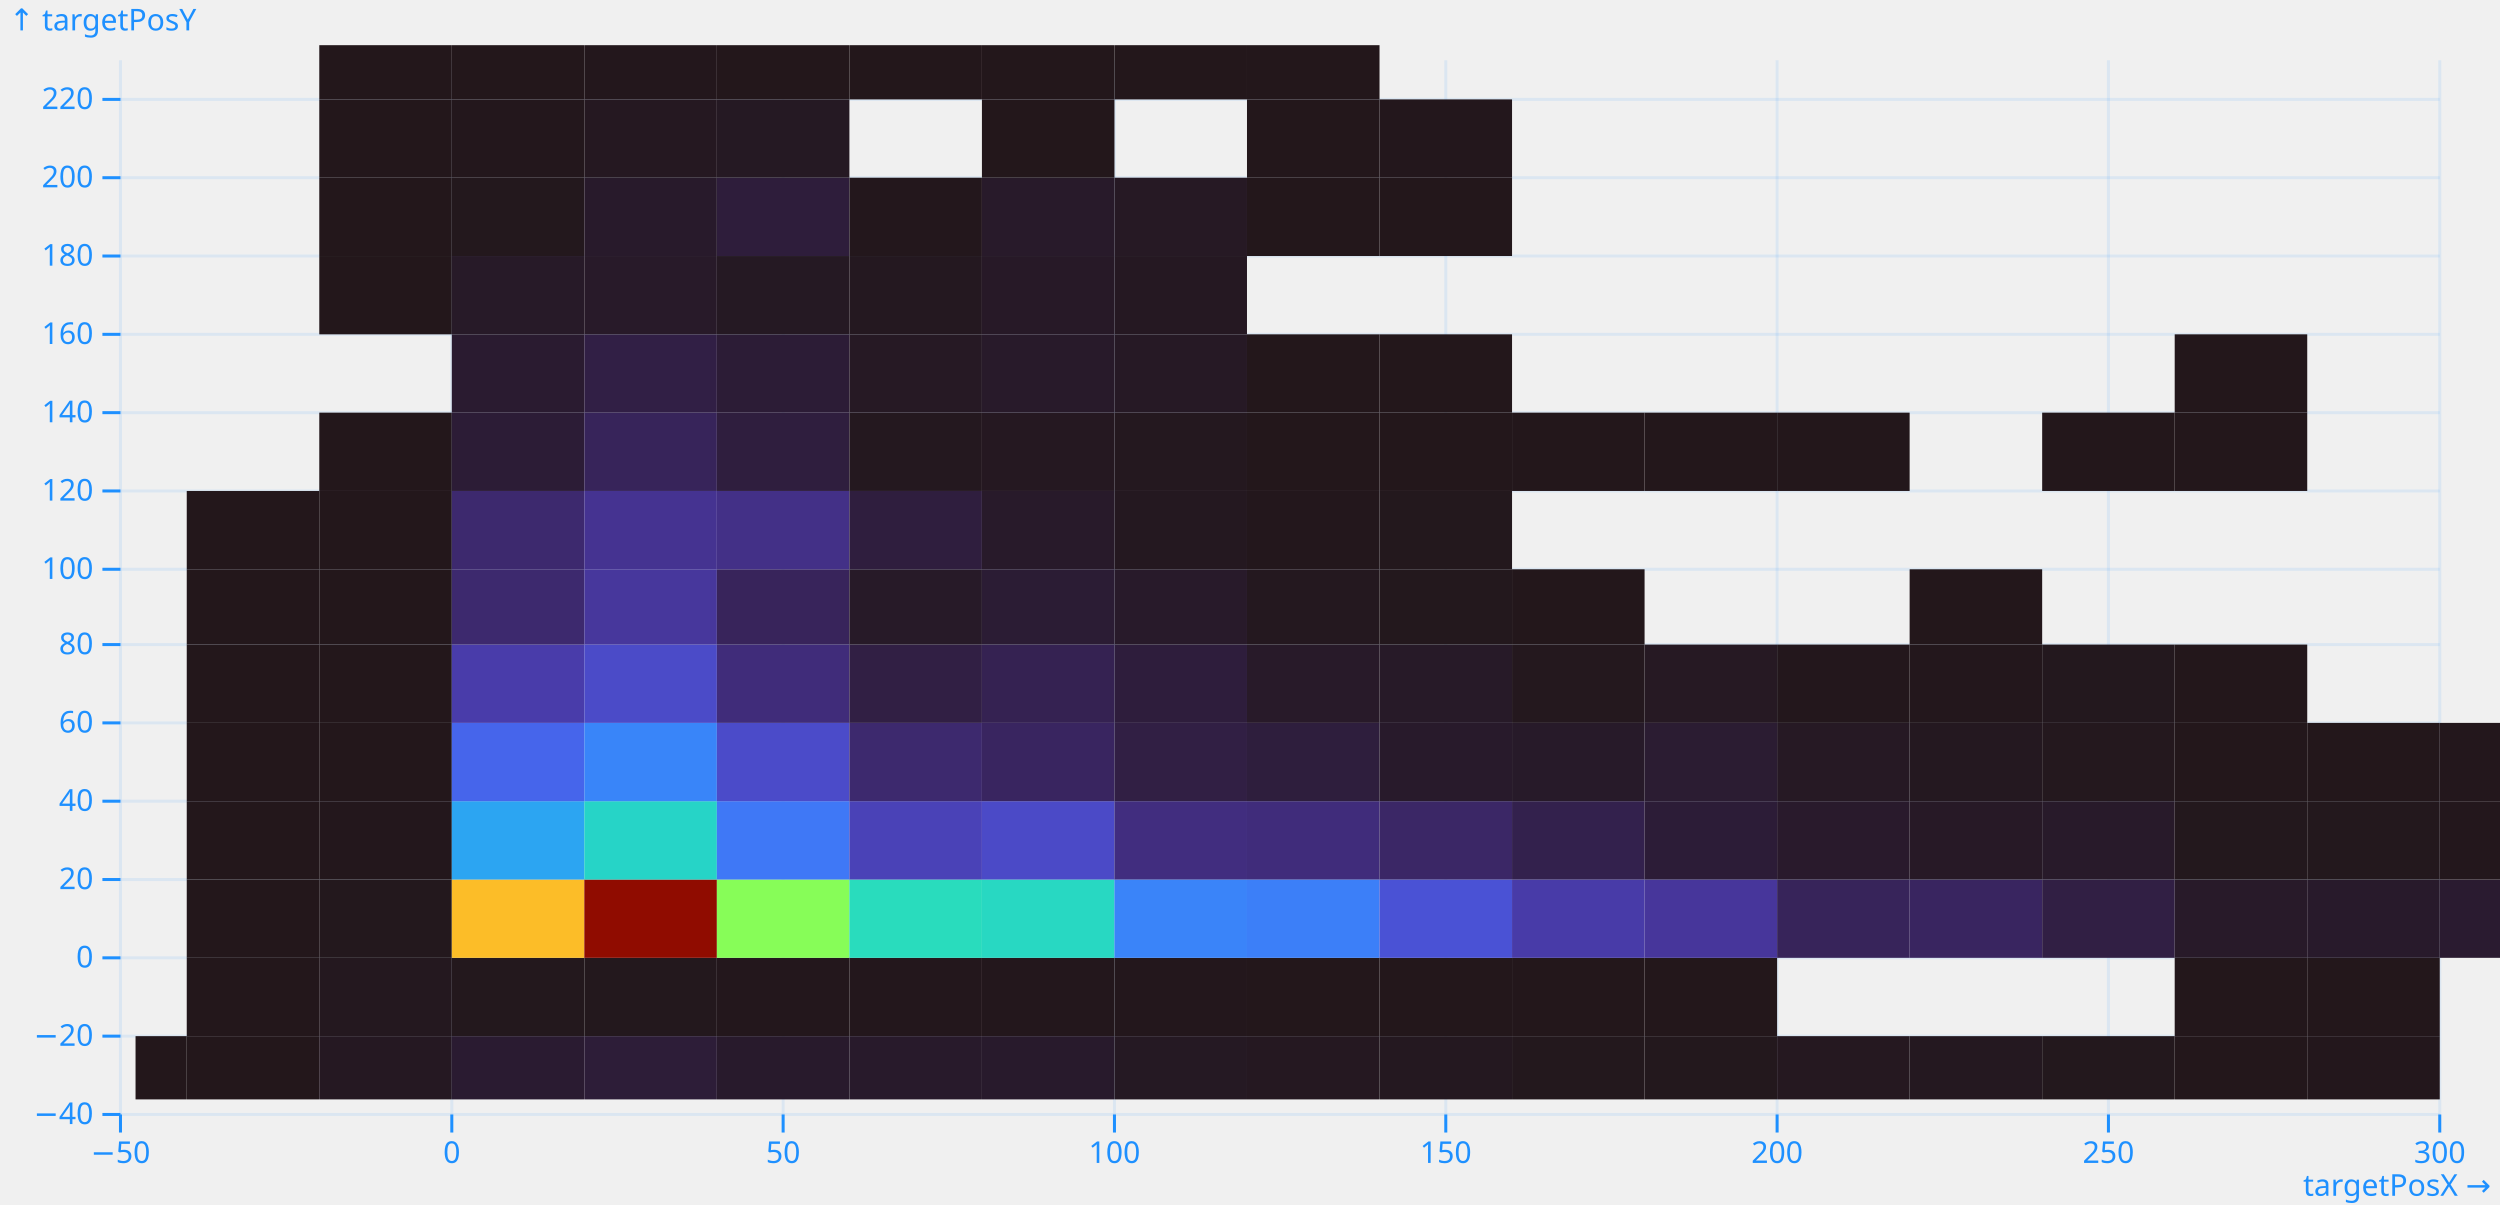
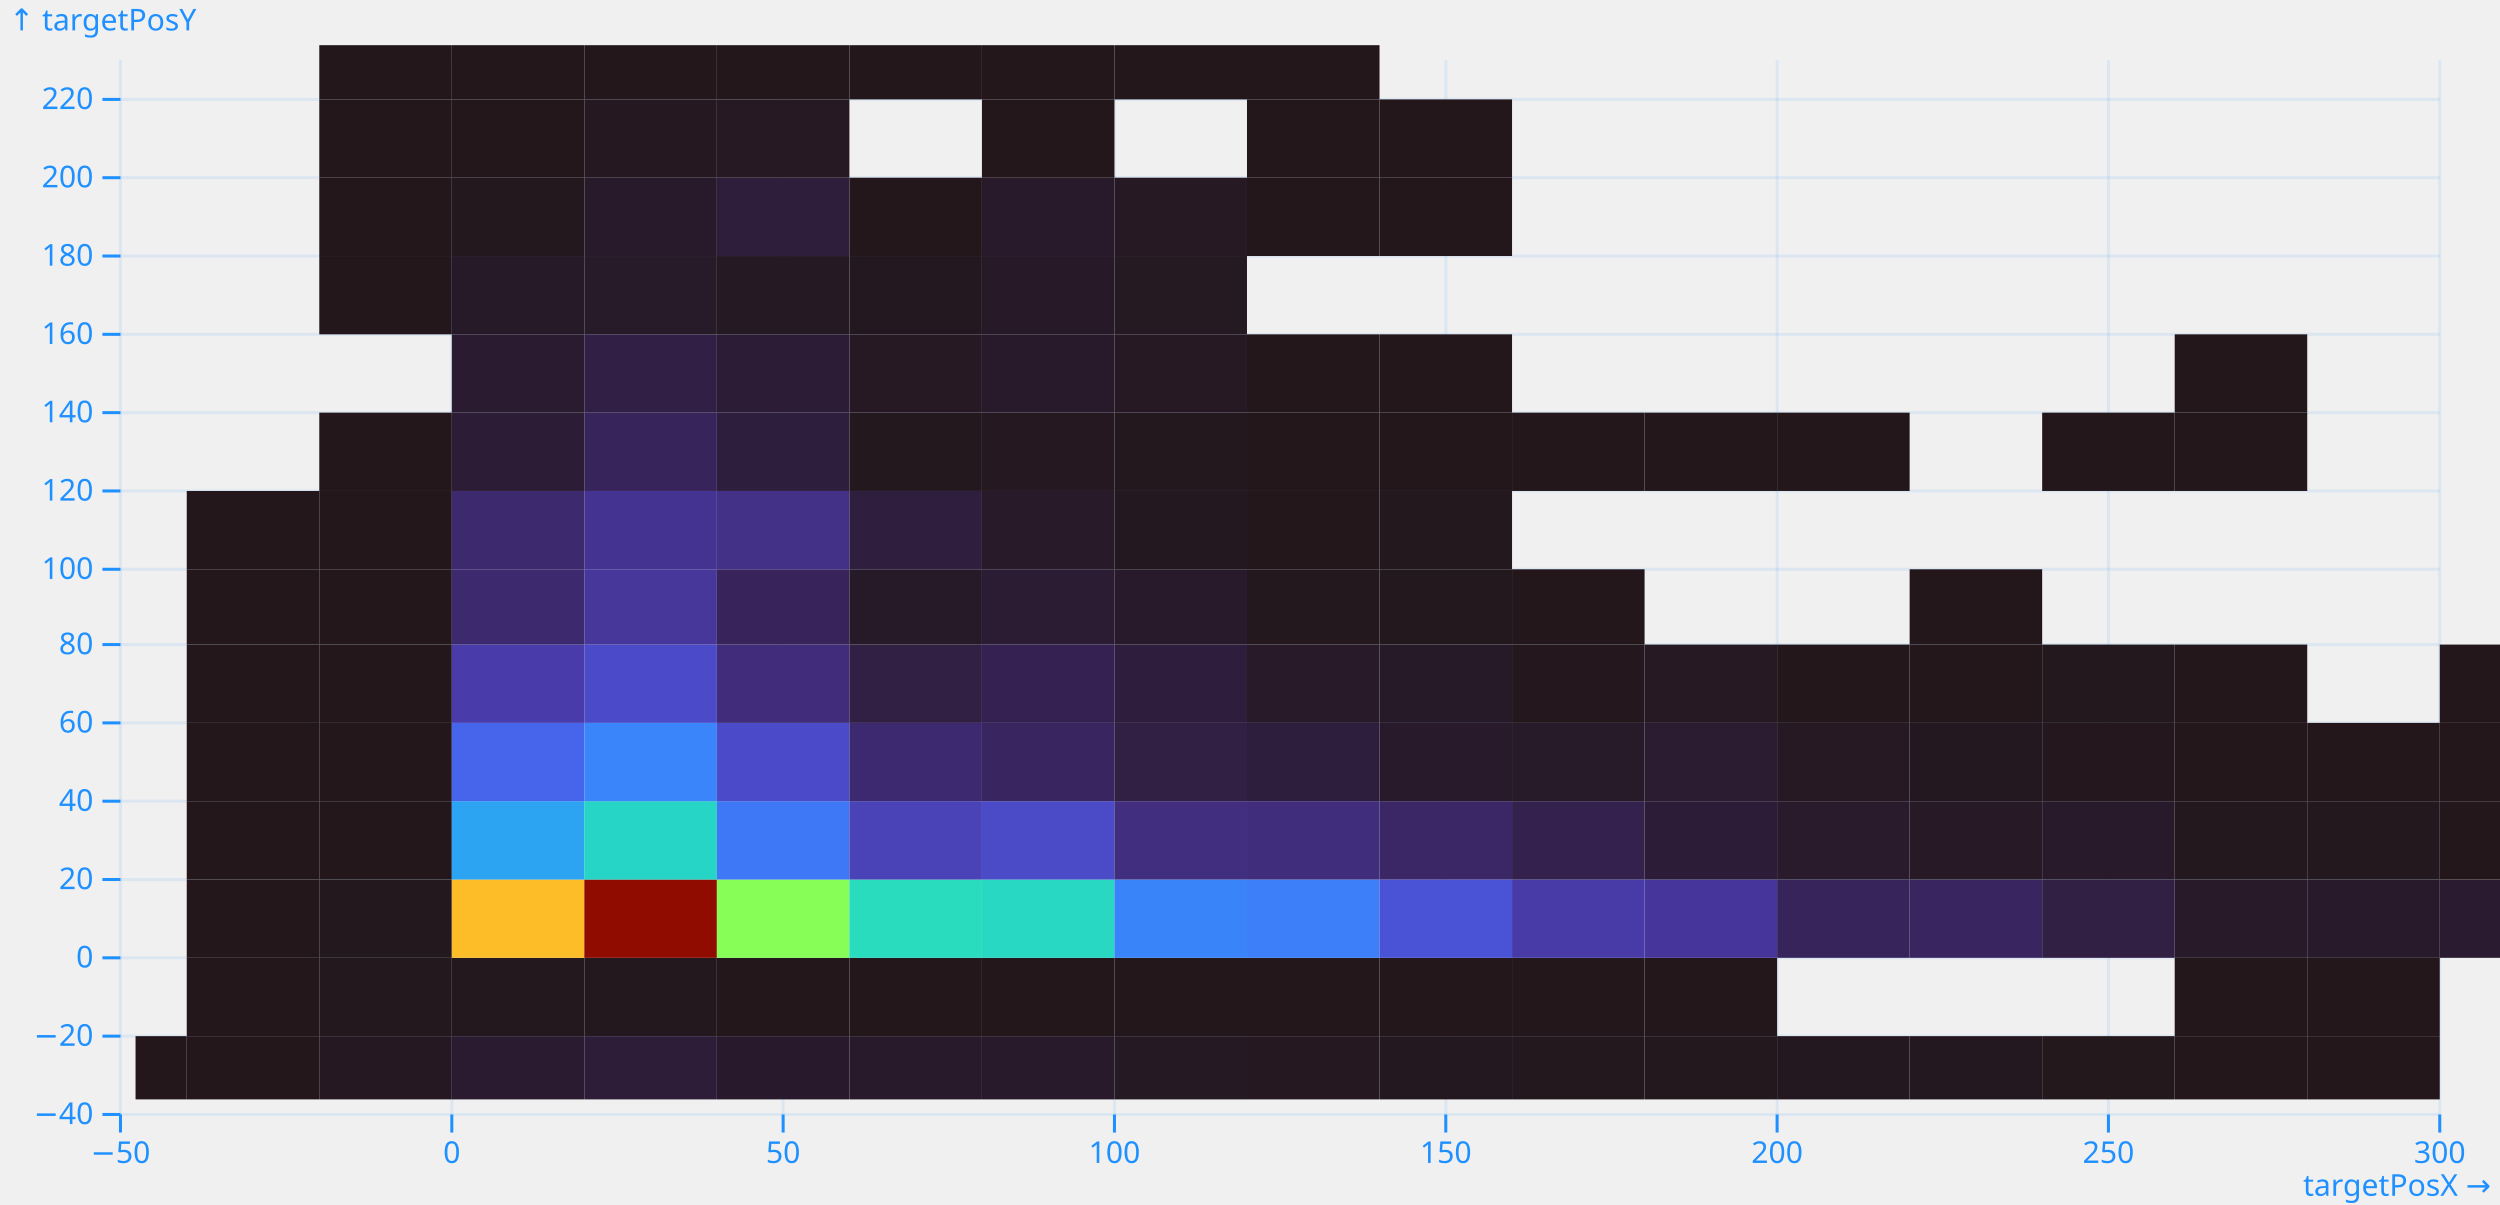
<svg xmlns="http://www.w3.org/2000/svg" class="plot-d6a7b5" fill="currentColor" font-family="system-ui, sans-serif" font-size="10" text-anchor="middle" width="830" height="400" viewBox="0 0 830 400" color="#1e90ff">
  <style>:where(.plot-d6a7b5){--plot-background: white;display:block;height:intrinsic;max-width:100%}:where(.plot-d6a7b5 text),:where(.plot-d6a7b5 tspan){white-space:pre}</style>
  <g aria-label="y-grid" stroke="currentColor" stroke-opacity=".1">
    <line x1="40" x2="810" y1="370" y2="370" />
    <line x1="40" x2="810" y1="344" y2="344" />
    <line x1="40" x2="810" y1="318" y2="318" />
    <line x1="40" x2="810" y1="292" y2="292" />
    <line x1="40" x2="810" y1="266" y2="266" />
    <line x1="40" x2="810" y1="240" y2="240" />
    <line x1="40" x2="810" y1="214" y2="214" />
    <line x1="40" x2="810" y1="189" y2="189" />
    <line x1="40" x2="810" y1="163" y2="163" />
    <line x1="40" x2="810" y1="137" y2="137" />
    <line x1="40" x2="810" y1="111" y2="111" />
    <line x1="40" x2="810" y1="85" y2="85" />
    <line x1="40" x2="810" y1="59" y2="59" />
    <line x1="40" x2="810" y1="33" y2="33" />
  </g>
  <g aria-label="y-axis tick" fill="none" stroke="currentColor">
    <path transform="translate(40,370)" d="M0,0L-6,0" />
    <path transform="translate(40,344)" d="M0,0L-6,0" />
    <path transform="translate(40,318)" d="M0,0L-6,0" />
    <path transform="translate(40,292)" d="M0,0L-6,0" />
    <path transform="translate(40,266)" d="M0,0L-6,0" />
    <path transform="translate(40,240)" d="M0,0L-6,0" />
    <path transform="translate(40,214)" d="M0,0L-6,0" />
    <path transform="translate(40,189)" d="M0,0L-6,0" />
    <path transform="translate(40,163)" d="M0,0L-6,0" />
    <path transform="translate(40,137)" d="M0,0L-6,0" />
    <path transform="translate(40,111)" d="M0,0L-6,0" />
    <path transform="translate(40,85)" d="M0,0L-6,0" />
    <path transform="translate(40,59)" d="M0,0L-6,0" />
    <path transform="translate(40,33)" d="M0,0L-6,0" />
  </g>
  <g aria-label="y-axis tick label" text-anchor="end" font-variant="tabular-nums">
    <text y=".32em" transform="translate(-9,0) translate(40,370)">−40</text>
    <text y=".32em" transform="translate(-9,0) translate(40,344)">−20</text>
    <text y=".32em" transform="translate(-9,0) translate(40,318)">0</text>
    <text y=".32em" transform="translate(-9,0) translate(40,292)">20</text>
    <text y=".32em" transform="translate(-9,0) translate(40,266)">40</text>
    <text y=".32em" transform="translate(-9,0) translate(40,240)">60</text>
    <text y=".32em" transform="translate(-9,0) translate(40,214)">80</text>
    <text y=".32em" transform="translate(-9,0) translate(40,189)">100</text>
    <text y=".32em" transform="translate(-9,0) translate(40,163)">120</text>
    <text y=".32em" transform="translate(-9,0) translate(40,137)">140</text>
    <text y=".32em" transform="translate(-9,0) translate(40,111)">160</text>
    <text y=".32em" transform="translate(-9,0) translate(40,85)">180</text>
    <text y=".32em" transform="translate(-9,0) translate(40,59)">200</text>
    <text y=".32em" transform="translate(-9,0) translate(40,33)">220</text>
  </g>
  <g aria-label="y-axis label" text-anchor="start">
    <text y=".71em" transform="translate(-37,-17) translate(40,20)">↑ targetPosY</text>
  </g>
  <g aria-label="x-grid" stroke="currentColor" stroke-opacity=".1">
    <line x1="40" x2="40" y1="20" y2="370" />
    <line x1="150" x2="150" y1="20" y2="370" />
    <line x1="260" x2="260" y1="20" y2="370" />
    <line x1="370" x2="370" y1="20" y2="370" />
    <line x1="480" x2="480" y1="20" y2="370" />
    <line x1="590" x2="590" y1="20" y2="370" />
    <line x1="700" x2="700" y1="20" y2="370" />
    <line x1="810" x2="810" y1="20" y2="370" />
  </g>
  <g aria-label="x-axis tick" fill="none" stroke="currentColor">
    <path transform="translate(40,370)" d="M0,0L0,6" />
    <path transform="translate(150,370)" d="M0,0L0,6" />
    <path transform="translate(260,370)" d="M0,0L0,6" />
    <path transform="translate(370,370)" d="M0,0L0,6" />
    <path transform="translate(480,370)" d="M0,0L0,6" />
    <path transform="translate(590,370)" d="M0,0L0,6" />
    <path transform="translate(700,370)" d="M0,0L0,6" />
    <path transform="translate(810,370)" d="M0,0L0,6" />
  </g>
  <g aria-label="x-axis tick label" font-variant="tabular-nums">
    <text y=".71em" transform="translate(0,9) translate(40,370)">−50</text>
    <text y=".71em" transform="translate(0,9) translate(150,370)">0</text>
    <text y=".71em" transform="translate(0,9) translate(260,370)">50</text>
    <text y=".71em" transform="translate(0,9) translate(370,370)">100</text>
    <text y=".71em" transform="translate(0,9) translate(480,370)">150</text>
    <text y=".71em" transform="translate(0,9) translate(590,370)">200</text>
    <text y=".71em" transform="translate(0,9) translate(700,370)">250</text>
    <text y=".71em" transform="translate(0,9) translate(810,370)">300</text>
  </g>
  <g aria-label="x-axis label" text-anchor="end">
    <text transform="translate(17,27) translate(810,370)">targetPosX →</text>
  </g>
  <g aria-label="rect" mask="url(#Mask)">
    <rect x="-3898" y="2963" width="44" height="26" fill="#23171B" />
    <rect x="18" y="370" width="44" height="26" fill="#23171B" />
    <rect x="18" y="344" width="44" height="26" fill="#23171B" />
    <rect x="62" y="370" width="44" height="26" fill="#23171B" />
    <rect x="62" y="344" width="44" height="26" fill="#23171B" />
    <rect x="62" y="318" width="44" height="26" fill="#23171B" />
    <rect x="62" y="292" width="44" height="26" fill="#23171B" />
    <rect x="62" y="266" width="44" height="26" fill="#23171B" />
    <rect x="62" y="240" width="44" height="26" fill="#23171B" />
    <rect x="62" y="214" width="44" height="26" fill="#23171B" />
    <rect x="62" y="189" width="44" height="25" fill="#23171B" />
    <rect x="62" y="163" width="44" height="26" fill="#23171B" />
    <rect x="106" y="370" width="44" height="26" fill="#23171C" />
    <rect x="106" y="344" width="44" height="26" fill="#251822" />
    <rect x="106" y="318" width="44" height="26" fill="#24181F" />
    <rect x="106" y="292" width="44" height="26" fill="#23181D" />
    <rect x="106" y="266" width="44" height="26" fill="#23171C" />
    <rect x="106" y="240" width="44" height="26" fill="#23171B" />
    <rect x="106" y="214" width="44" height="26" fill="#23171B" />
    <rect x="106" y="189" width="44" height="25" fill="#23171B" />
    <rect x="106" y="163" width="44" height="26" fill="#23171B" />
    <rect x="106" y="137" width="44" height="26" fill="#23171B" />
    <rect x="106" y="85" width="44" height="26" fill="#23171B" />
    <rect x="106" y="59" width="44" height="26" fill="#23171B" />
    <rect x="106" y="33" width="44" height="26" fill="#23171B" />
    <rect x="106" y="7" width="44" height="26" fill="#23171B" />
    <rect x="150" y="370" width="44" height="26" fill="#23171C" />
    <rect x="150" y="344" width="44" height="26" fill="#2A1B31" />
    <rect x="150" y="318" width="44" height="26" fill="#23181D" />
    <rect x="150" y="292" width="44" height="26" fill="#FCBD28" />
-     <rect x="150" y="266" width="44" height="26" fill="#2CA5F2" />
-     <rect x="150" y="240" width="44" height="26" fill="#4665EB" />
+     <rect x="150" y="266" width="44" height="26" fill="#2CA4F2" />
+     <rect x="150" y="240" width="44" height="26" fill="#4665EA" />
    <rect x="150" y="214" width="44" height="26" fill="#493CAA" />
    <rect x="150" y="189" width="44" height="25" fill="#3D296E" />
    <rect x="150" y="163" width="44" height="26" fill="#3D296E" />
    <rect x="150" y="137" width="44" height="26" fill="#2C1C36" />
    <rect x="150" y="111" width="44" height="26" fill="#2A1B30" />
    <rect x="150" y="85" width="44" height="26" fill="#271A28" />
    <rect x="150" y="59" width="44" height="26" fill="#23181D" />
    <rect x="150" y="33" width="44" height="26" fill="#23171C" />
    <rect x="150" y="7" width="44" height="26" fill="#23171B" />
    <rect x="150" y="-19" width="44" height="26" fill="#23181C" />
    <rect x="150" y="-45" width="44" height="26" fill="#23171C" />
    <rect x="150" y="-71" width="44" height="26" fill="#23171B" />
    <rect x="150" y="-123" width="44" height="26" fill="#23171B" />
    <rect x="150" y="-200" width="44" height="26" fill="#23171B" />
    <rect x="194" y="448" width="44" height="26" fill="#23171B" />
    <rect x="194" y="370" width="44" height="26" fill="#23171C" />
    <rect x="194" y="344" width="44" height="26" fill="#2D1D38" />
    <rect x="194" y="318" width="44" height="26" fill="#23181D" />
    <rect x="194" y="292" width="44" height="26" fill="#900C00" />
-     <rect x="194" y="266" width="44" height="26" fill="#26D4C7" />
-     <rect x="194" y="240" width="44" height="26" fill="#3985F9" />
-     <rect x="194" y="214" width="44" height="26" fill="#4B4BC8" />
-     <rect x="194" y="189" width="44" height="25" fill="#47379C" />
+     <rect x="194" y="266" width="44" height="26" fill="#26D5C6" />
+     <rect x="194" y="240" width="44" height="26" fill="#3A85F9" />
+     <rect x="194" y="214" width="44" height="26" fill="#4B4BC9" />
+     <rect x="194" y="189" width="44" height="25" fill="#47379B" />
    <rect x="194" y="163" width="44" height="26" fill="#453391" />
    <rect x="194" y="137" width="44" height="26" fill="#37245A" />
    <rect x="194" y="111" width="44" height="26" fill="#311F45" />
-     <rect x="194" y="85" width="44" height="26" fill="#281A29" />
+     <rect x="194" y="85" width="44" height="26" fill="#271A29" />
    <rect x="194" y="59" width="44" height="26" fill="#281A2B" />
    <rect x="194" y="33" width="44" height="26" fill="#251821" />
    <rect x="194" y="7" width="44" height="26" fill="#23171C" />
    <rect x="194" y="-19" width="44" height="26" fill="#23171C" />
    <rect x="194" y="-45" width="44" height="26" fill="#23181C" />
    <rect x="194" y="-71" width="44" height="26" fill="#23171C" />
    <rect x="194" y="-97" width="44" height="26" fill="#23171B" />
    <rect x="194" y="-149" width="44" height="26" fill="#23171B" />
    <rect x="194" y="-174" width="44" height="25" fill="#23171B" />
    <rect x="194" y="-200" width="44" height="26" fill="#23171B" />
    <rect x="194" y="-563" width="44" height="26" fill="#23171B" />
    <rect x="194" y="-641" width="44" height="26" fill="#23171B" />
    <rect x="238" y="370" width="44" height="26" fill="#23171C" />
    <rect x="238" y="344" width="44" height="26" fill="#281A2C" />
    <rect x="238" y="318" width="44" height="26" fill="#23171C" />
    <rect x="238" y="292" width="44" height="26" fill="#87FD58" />
    <rect x="238" y="266" width="44" height="26" fill="#3F78F6" />
    <rect x="238" y="240" width="44" height="26" fill="#4B4BC9" />
    <rect x="238" y="214" width="44" height="26" fill="#402C7A" />
    <rect x="238" y="189" width="44" height="25" fill="#38245B" />
    <rect x="238" y="163" width="44" height="26" fill="#433087" />
-     <rect x="238" y="137" width="44" height="26" fill="#2F1E3E" />
+     <rect x="238" y="137" width="44" height="26" fill="#2E1E3D" />
    <rect x="238" y="111" width="44" height="26" fill="#2C1C36" />
    <rect x="238" y="85" width="44" height="26" fill="#251923" />
    <rect x="238" y="59" width="44" height="26" fill="#2E1D3B" />
-     <rect x="238" y="33" width="44" height="26" fill="#251923" />
+     <rect x="238" y="33" width="44" height="26" fill="#261923" />
    <rect x="238" y="7" width="44" height="26" fill="#23171B" />
    <rect x="238" y="-19" width="44" height="26" fill="#23171B" />
    <rect x="238" y="-45" width="44" height="26" fill="#23171B" />
    <rect x="238" y="-71" width="44" height="26" fill="#23171B" />
    <rect x="282" y="370" width="44" height="26" fill="#23171C" />
    <rect x="282" y="344" width="44" height="26" fill="#281A2B" />
    <rect x="282" y="318" width="44" height="26" fill="#23171C" />
    <rect x="282" y="292" width="44" height="26" fill="#29DCBD" />
    <rect x="282" y="266" width="44" height="26" fill="#4A42B7" />
-     <rect x="282" y="240" width="44" height="26" fill="#3D296E" />
+     <rect x="282" y="240" width="44" height="26" fill="#3D296F" />
    <rect x="282" y="214" width="44" height="26" fill="#311F44" />
    <rect x="282" y="189" width="44" height="25" fill="#271A28" />
    <rect x="282" y="163" width="44" height="26" fill="#2F1E3E" />
    <rect x="282" y="137" width="44" height="26" fill="#24181F" />
    <rect x="282" y="111" width="44" height="26" fill="#261924" />
    <rect x="282" y="85" width="44" height="26" fill="#241820" />
    <rect x="282" y="59" width="44" height="26" fill="#23171C" />
    <rect x="282" y="7" width="44" height="26" fill="#23171B" />
    <rect x="282" y="-19" width="44" height="26" fill="#23171B" />
    <rect x="326" y="448" width="44" height="26" fill="#23171B" />
    <rect x="326" y="370" width="44" height="26" fill="#23171C" />
-     <rect x="326" y="344" width="44" height="26" fill="#281A2C" />
+     <rect x="326" y="344" width="44" height="26" fill="#281A2B" />
    <rect x="326" y="318" width="44" height="26" fill="#23171C" />
    <rect x="326" y="292" width="44" height="26" fill="#28D8C2" />
    <rect x="326" y="266" width="44" height="26" fill="#4B4AC7" />
    <rect x="326" y="240" width="44" height="26" fill="#392560" />
    <rect x="326" y="214" width="44" height="26" fill="#352252" />
    <rect x="326" y="189" width="44" height="25" fill="#2B1C34" />
-     <rect x="326" y="163" width="44" height="26" fill="#281A2A" />
+     <rect x="326" y="163" width="44" height="26" fill="#281A29" />
    <rect x="326" y="137" width="44" height="26" fill="#251821" />
    <rect x="326" y="111" width="44" height="26" fill="#281A2A" />
    <rect x="326" y="85" width="44" height="26" fill="#271927" />
    <rect x="326" y="59" width="44" height="26" fill="#281A2A" />
    <rect x="326" y="33" width="44" height="26" fill="#23171B" />
    <rect x="326" y="7" width="44" height="26" fill="#23171B" />
    <rect x="326" y="-45" width="44" height="26" fill="#23171B" />
    <rect x="326" y="-71" width="44" height="26" fill="#23171B" />
    <rect x="370" y="370" width="44" height="26" fill="#23171C" />
    <rect x="370" y="344" width="44" height="26" fill="#251923" />
    <rect x="370" y="318" width="44" height="26" fill="#23171C" />
    <rect x="370" y="292" width="44" height="26" fill="#3A84F9" />
-     <rect x="370" y="266" width="44" height="26" fill="#412D7F" />
+     <rect x="370" y="266" width="44" height="26" fill="#412E7F" />
    <rect x="370" y="240" width="44" height="26" fill="#311F44" />
    <rect x="370" y="214" width="44" height="26" fill="#2E1D3C" />
    <rect x="370" y="189" width="44" height="25" fill="#281A2A" />
    <rect x="370" y="163" width="44" height="26" fill="#241820" />
    <rect x="370" y="137" width="44" height="26" fill="#24181F" />
-     <rect x="370" y="111" width="44" height="26" fill="#261925" />
-     <rect x="370" y="85" width="44" height="26" fill="#251822" />
+     <rect x="370" y="111" width="44" height="26" fill="#261924" />
+     <rect x="370" y="85" width="44" height="26" fill="#251922" />
    <rect x="370" y="59" width="44" height="26" fill="#261924" />
    <rect x="370" y="7" width="44" height="26" fill="#23171B" />
    <rect x="370" y="-45" width="44" height="26" fill="#23171B" />
    <rect x="414" y="370" width="44" height="26" fill="#23171B" />
    <rect x="414" y="344" width="44" height="26" fill="#251821" />
    <rect x="414" y="318" width="44" height="26" fill="#23171B" />
    <rect x="414" y="292" width="44" height="26" fill="#3C7FF8" />
-     <rect x="414" y="266" width="44" height="26" fill="#402C7B" />
+     <rect x="414" y="266" width="44" height="26" fill="#402D7C" />
    <rect x="414" y="240" width="44" height="26" fill="#2E1E3D" />
    <rect x="414" y="214" width="44" height="26" fill="#281A29" />
    <rect x="414" y="189" width="44" height="25" fill="#24181F" />
    <rect x="414" y="163" width="44" height="26" fill="#23171C" />
    <rect x="414" y="137" width="44" height="26" fill="#23171B" />
    <rect x="414" y="111" width="44" height="26" fill="#23171B" />
    <rect x="414" y="59" width="44" height="26" fill="#23171B" />
    <rect x="414" y="33" width="44" height="26" fill="#23171B" />
    <rect x="414" y="7" width="44" height="26" fill="#23171B" />
    <rect x="458" y="370" width="44" height="26" fill="#23171B" />
    <rect x="458" y="344" width="44" height="26" fill="#241820" />
    <rect x="458" y="318" width="44" height="26" fill="#23171B" />
    <rect x="458" y="292" width="44" height="26" fill="#4A52D5" />
    <rect x="458" y="266" width="44" height="26" fill="#3B2766" />
    <rect x="458" y="240" width="44" height="26" fill="#281A2B" />
    <rect x="458" y="214" width="44" height="26" fill="#271A28" />
    <rect x="458" y="189" width="44" height="25" fill="#23181D" />
    <rect x="458" y="163" width="44" height="26" fill="#23181D" />
    <rect x="458" y="137" width="44" height="26" fill="#23171B" />
    <rect x="458" y="111" width="44" height="26" fill="#23171B" />
    <rect x="458" y="59" width="44" height="26" fill="#23171B" />
    <rect x="458" y="33" width="44" height="26" fill="#23171C" />
    <rect x="502" y="370" width="44" height="26" fill="#23171B" />
    <rect x="502" y="344" width="44" height="26" fill="#23181D" />
    <rect x="502" y="318" width="44" height="26" fill="#23171B" />
-     <rect x="502" y="292" width="44" height="26" fill="#483BA8" />
-     <rect x="502" y="266" width="44" height="26" fill="#33214D" />
+     <rect x="502" y="292" width="44" height="26" fill="#483BA7" />
+     <rect x="502" y="266" width="44" height="26" fill="#34214D" />
    <rect x="502" y="240" width="44" height="26" fill="#271A29" />
    <rect x="502" y="214" width="44" height="26" fill="#24181E" />
    <rect x="502" y="189" width="44" height="25" fill="#23171B" />
    <rect x="502" y="137" width="44" height="26" fill="#23171B" />
    <rect x="546" y="344" width="44" height="26" fill="#23181D" />
    <rect x="546" y="318" width="44" height="26" fill="#23171B" />
-     <rect x="546" y="292" width="44" height="26" fill="#47369B" />
+     <rect x="546" y="292" width="44" height="26" fill="#46369B" />
    <rect x="546" y="266" width="44" height="26" fill="#2C1C37" />
    <rect x="546" y="240" width="44" height="26" fill="#2B1C32" />
    <rect x="546" y="214" width="44" height="26" fill="#261923" />
    <rect x="546" y="137" width="44" height="26" fill="#23171B" />
    <rect x="590" y="370" width="44" height="26" fill="#23171B" />
-     <rect x="590" y="344" width="44" height="26" fill="#251820" />
-     <rect x="590" y="292" width="44" height="26" fill="#37245A" />
+     <rect x="590" y="344" width="44" height="26" fill="#241820" />
+     <rect x="590" y="292" width="44" height="26" fill="#37245B" />
    <rect x="590" y="266" width="44" height="26" fill="#291A2C" />
    <rect x="590" y="240" width="44" height="26" fill="#261924" />
    <rect x="590" y="214" width="44" height="26" fill="#23171C" />
    <rect x="590" y="137" width="44" height="26" fill="#23171B" />
    <rect x="634" y="370" width="44" height="26" fill="#23171B" />
    <rect x="634" y="344" width="44" height="26" fill="#241820" />
    <rect x="634" y="292" width="44" height="26" fill="#392560" />
    <rect x="634" y="266" width="44" height="26" fill="#271926" />
    <rect x="634" y="240" width="44" height="26" fill="#241820" />
    <rect x="634" y="214" width="44" height="26" fill="#23171C" />
    <rect x="634" y="189" width="44" height="25" fill="#23171B" />
-     <rect x="678" y="344" width="44" height="26" fill="#23181D" />
+     <rect x="678" y="344" width="44" height="26" fill="#23181C" />
    <rect x="678" y="292" width="44" height="26" fill="#311F44" />
    <rect x="678" y="266" width="44" height="26" fill="#281A2A" />
    <rect x="678" y="240" width="44" height="26" fill="#24181E" />
    <rect x="678" y="214" width="44" height="26" fill="#23181E" />
    <rect x="678" y="137" width="44" height="26" fill="#23171B" />
    <rect x="722" y="344" width="44" height="26" fill="#23171B" />
    <rect x="722" y="318" width="44" height="26" fill="#23171B" />
    <rect x="722" y="292" width="44" height="26" fill="#281A29" />
    <rect x="722" y="266" width="44" height="26" fill="#23181D" />
    <rect x="722" y="240" width="44" height="26" fill="#23171B" />
    <rect x="722" y="214" width="44" height="26" fill="#23171B" />
    <rect x="722" y="137" width="44" height="26" fill="#23171B" />
    <rect x="722" y="111" width="44" height="26" fill="#23171B" />
    <rect x="766" y="344" width="44" height="26" fill="#23171C" />
    <rect x="766" y="318" width="44" height="26" fill="#23171B" />
    <rect x="766" y="292" width="44" height="26" fill="#281A2B" />
    <rect x="766" y="266" width="44" height="26" fill="#23181D" />
    <rect x="766" y="240" width="44" height="26" fill="#23171B" />
    <rect x="810" y="292" width="44" height="26" fill="#2A1B30" />
    <rect x="810" y="266" width="44" height="26" fill="#23171C" />
    <rect x="810" y="240" width="44" height="26" fill="#23171C" />
+     <rect x="810" y="214" width="44" height="26" fill="#23171B" />
    <rect x="854" y="318" width="44" height="26" fill="#23171B" />
    <rect x="854" y="292" width="44" height="26" fill="#2B1C33" />
    <rect x="854" y="266" width="44" height="26" fill="#24181F" />
    <rect x="854" y="240" width="44" height="26" fill="#23171B" />
    <rect x="898" y="344" width="44" height="26" fill="#23171B" />
    <rect x="898" y="318" width="44" height="26" fill="#23171B" />
-     <rect x="898" y="292" width="44" height="26" fill="#2A1B30" />
+     <rect x="898" y="292" width="44" height="26" fill="#2A1B2F" />
    <rect x="898" y="266" width="44" height="26" fill="#23171B" />
    <rect x="898" y="240" width="44" height="26" fill="#23171B" />
    <rect x="942" y="292" width="44" height="26" fill="#261926" />
    <rect x="942" y="266" width="44" height="26" fill="#23171B" />
    <rect x="942" y="240" width="44" height="26" fill="#23171B" />
    <rect x="942" y="214" width="44" height="26" fill="#23171B" />
    <rect x="986" y="292" width="44" height="26" fill="#271926" />
    <rect x="986" y="266" width="44" height="26" fill="#23171B" />
    <rect x="986" y="137" width="44" height="26" fill="#23171B" />
    <rect x="1030" y="292" width="44" height="26" fill="#261924" />
    <rect x="1030" y="266" width="44" height="26" fill="#271A29" />
    <rect x="1030" y="189" width="44" height="25" fill="#23171B" />
    <rect x="1074" y="344" width="44" height="26" fill="#23171B" />
    <rect x="1074" y="292" width="44" height="26" fill="#23181D" />
    <rect x="1074" y="266" width="44" height="26" fill="#23171C" />
    <rect x="1118" y="292" width="44" height="26" fill="#23171C" />
    <rect x="1118" y="266" width="44" height="26" fill="#23171C" />
    <rect x="1162" y="292" width="44" height="26" fill="#23171C" />
    <rect x="1162" y="266" width="44" height="26" fill="#23171C" />
    <rect x="1206" y="292" width="44" height="26" fill="#23171C" />
    <rect x="1206" y="266" width="44" height="26" fill="#23171C" />
    <rect x="1250" y="292" width="44" height="26" fill="#23171B" />
    <rect x="1250" y="266" width="44" height="26" fill="#23171C" />
    <rect x="1426" y="240" width="44" height="26" fill="#23171B" />
+     <rect x="1470" y="292" width="44" height="26" fill="#23171B" />
    <rect x="1690" y="292" width="44" height="26" fill="#23171B" />
  </g>
  <mask id="Mask">
    <rect x="45" y="15" width="950" height="350" fill="#fff" />
  </mask>
</svg>
